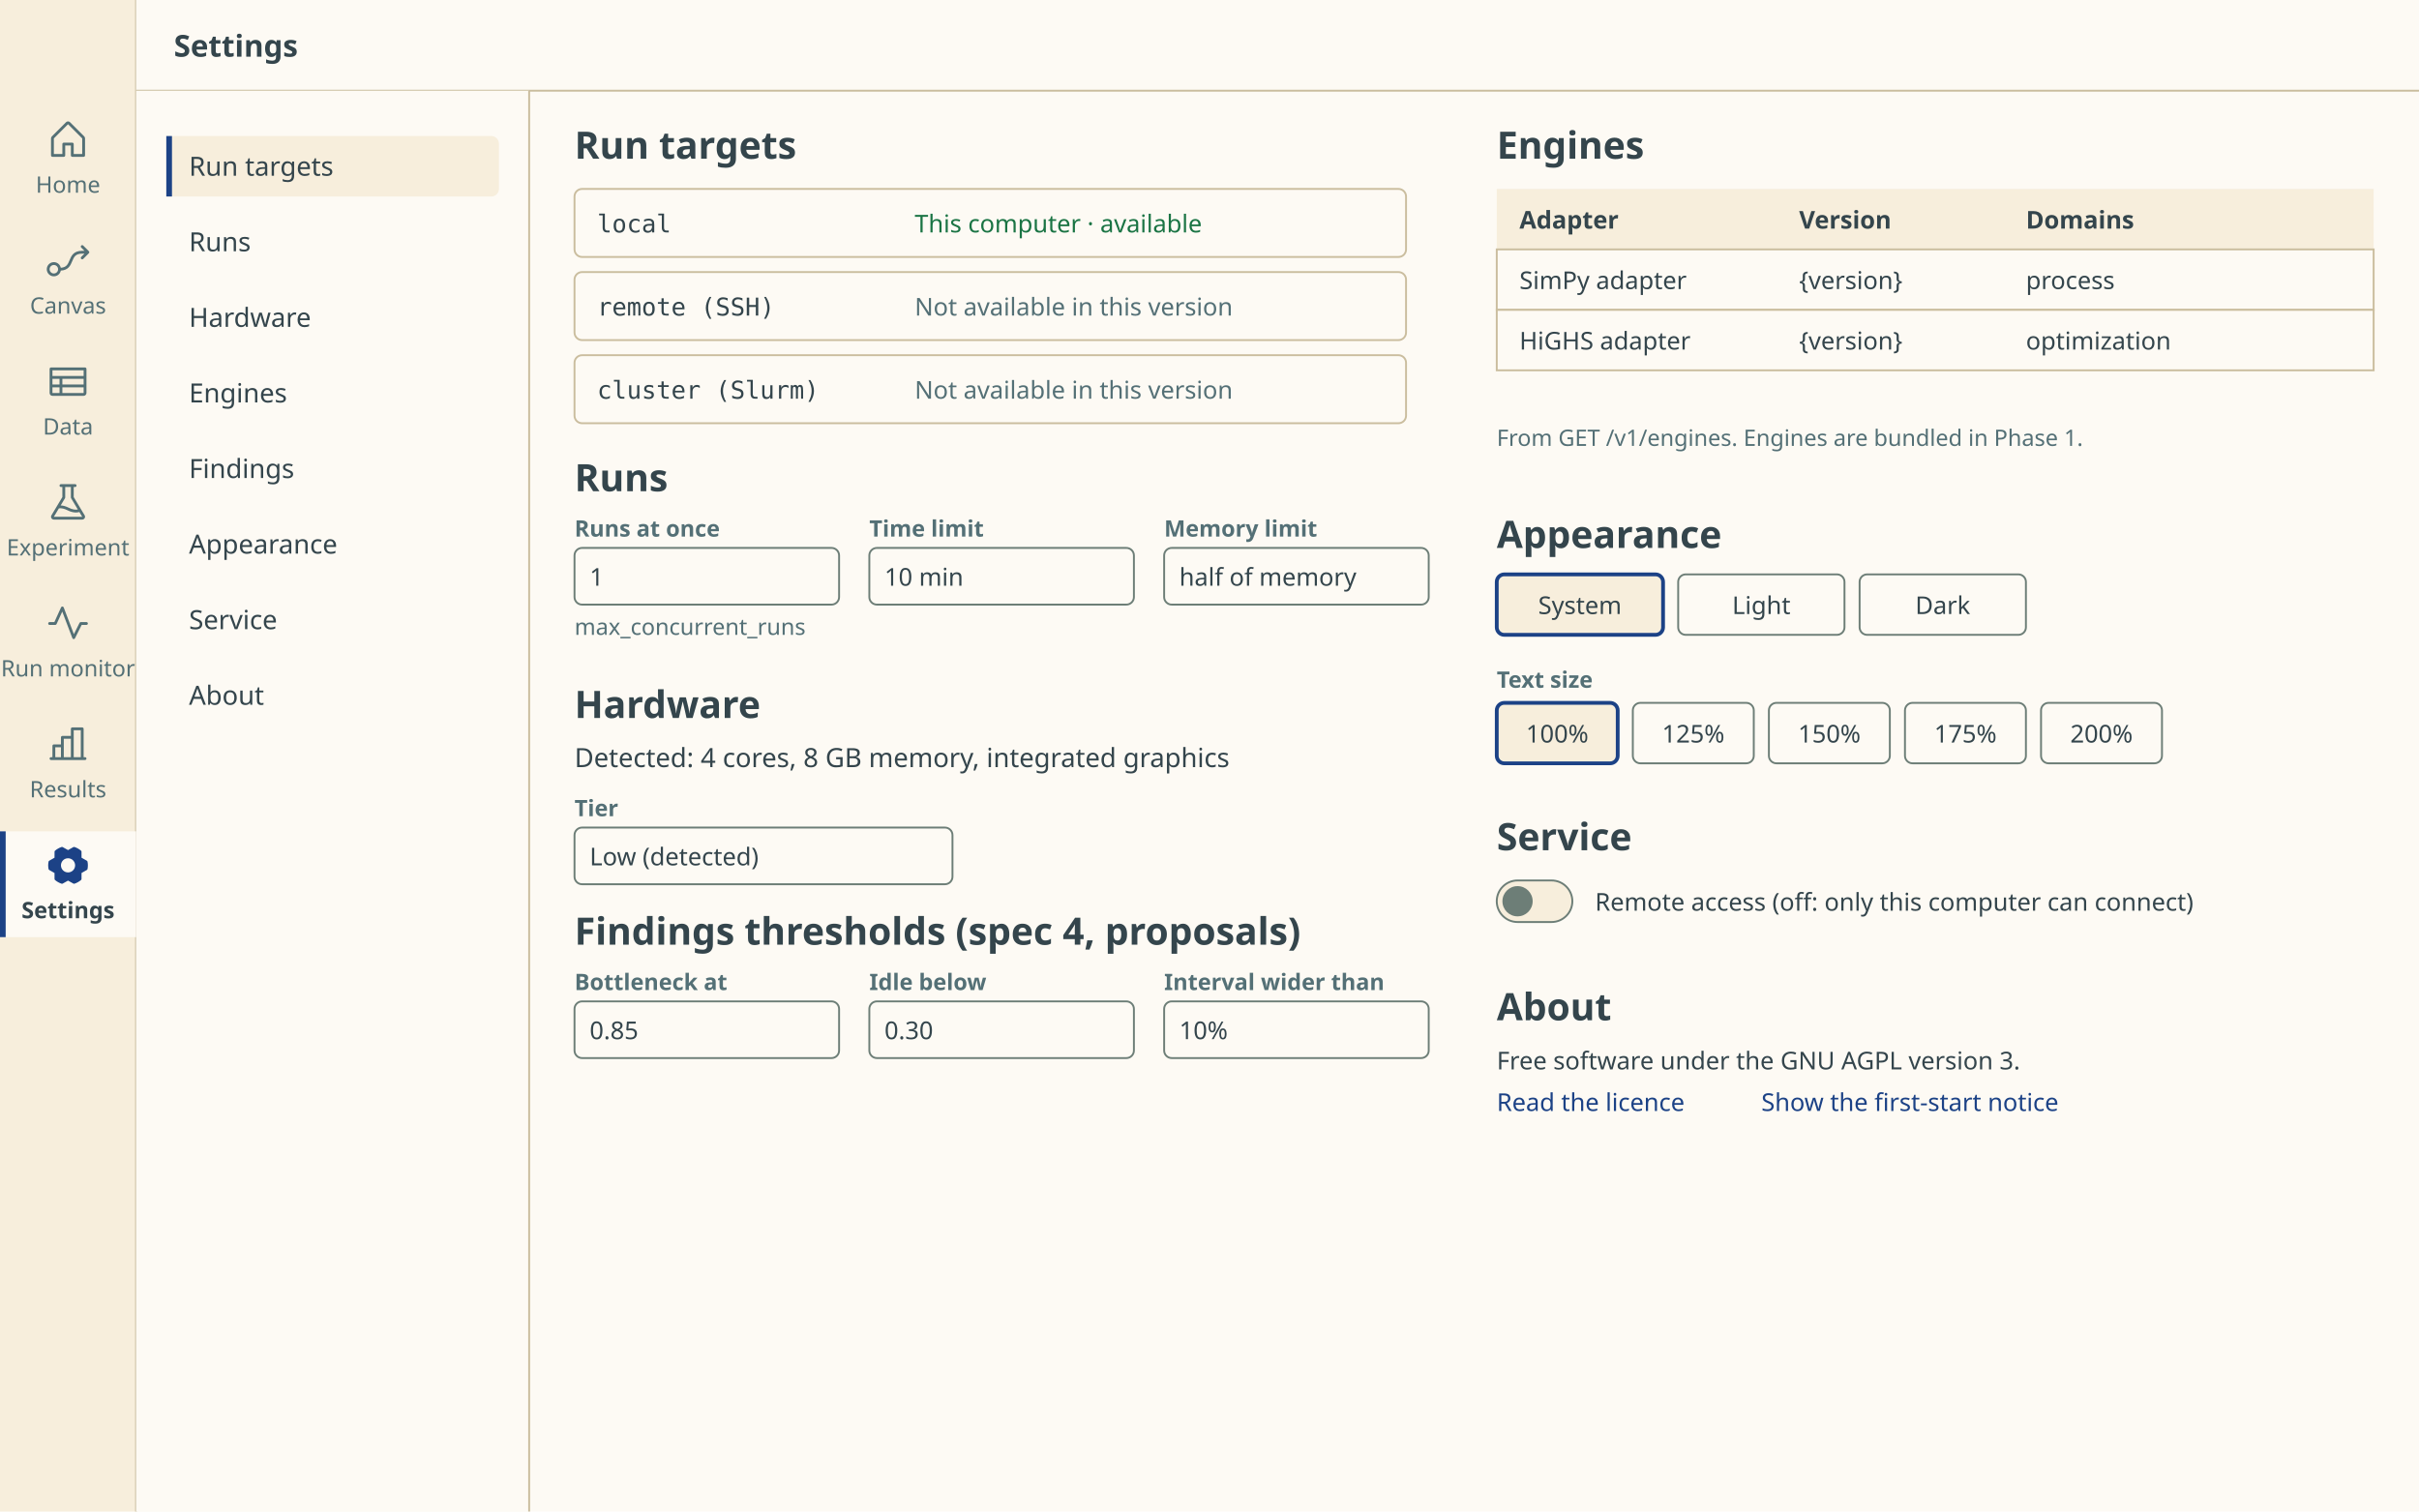
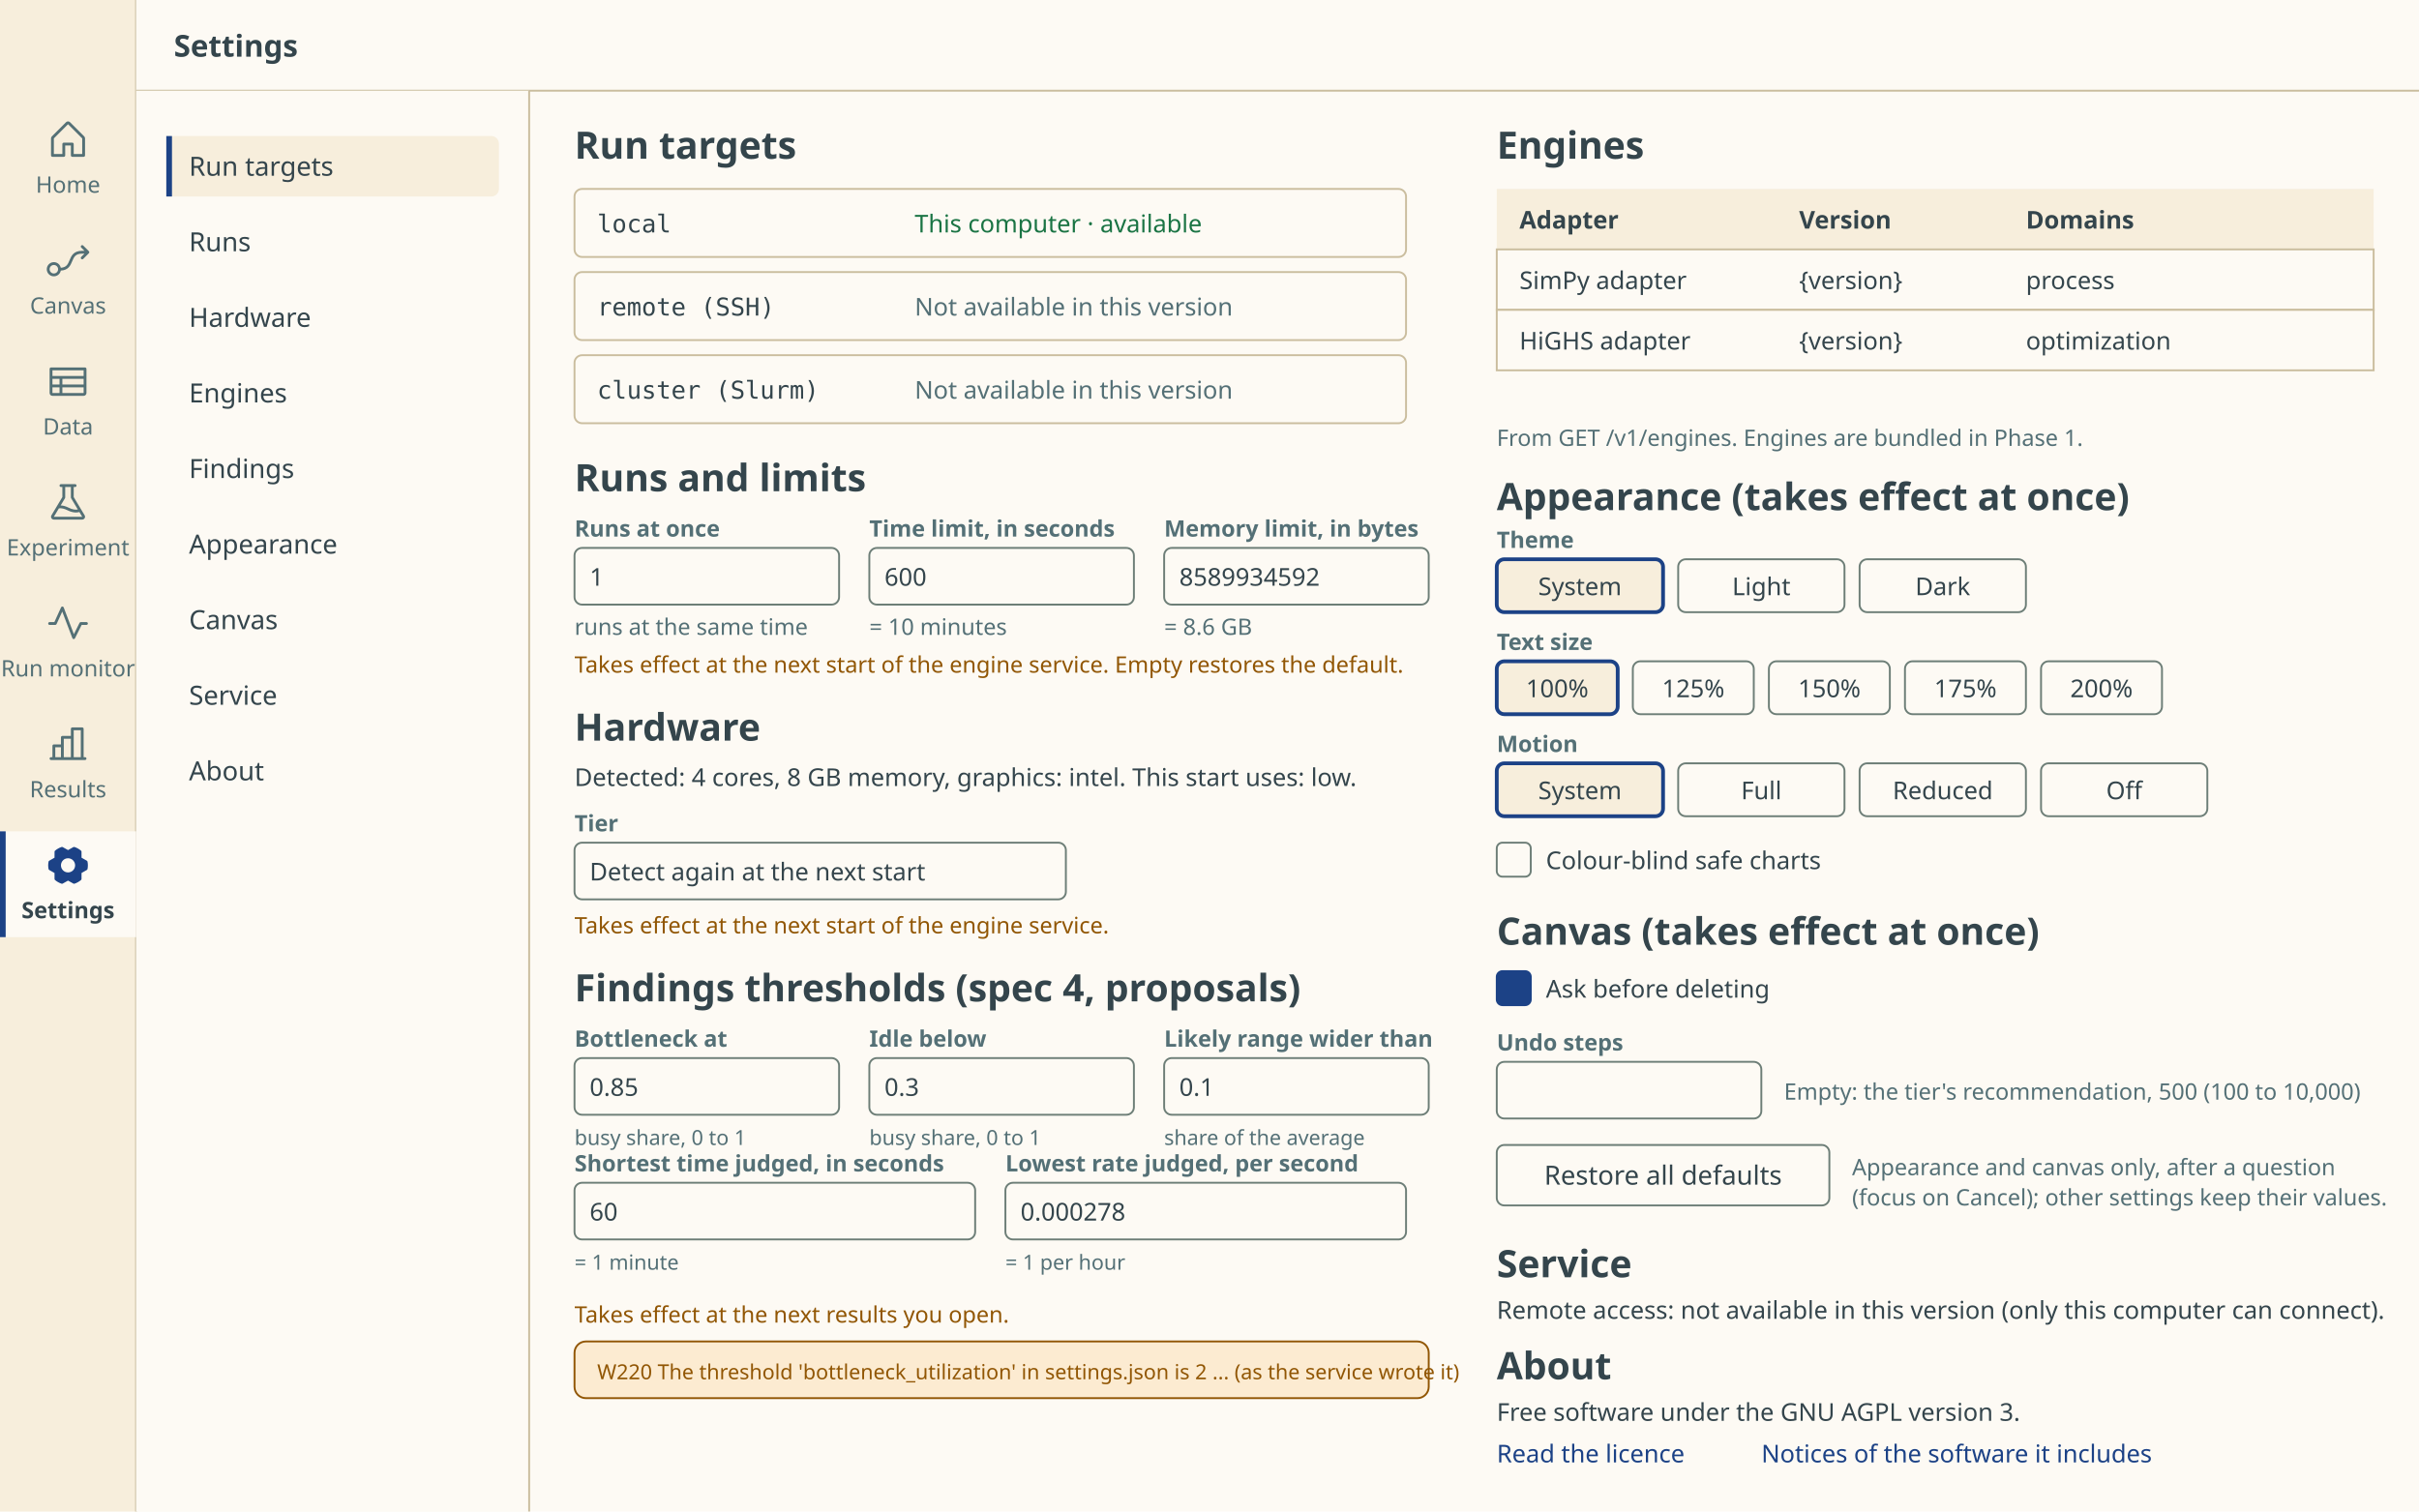
<svg xmlns="http://www.w3.org/2000/svg" width="1280" height="800" viewBox="0 0 1280 800" role="img" aria-labelledby="title desc">
  <defs>
    <marker id="arrow" viewBox="0 0 10 10" refX="9" refY="5" markerWidth="8" markerHeight="8" orient="auto-start-reverse">
      <path d="M 0 0 L 10 5 L 0 10 z" fill="#547076" />
    </marker>
    <pattern id="dots" width="16" height="16" patternUnits="userSpaceOnUse">
      <circle cx="1" cy="1" r="1" fill="#BBB49D" />
    </pattern>
  </defs>
  <rect x="0" y="0" width="1280" height="800" rx="0" fill="#FDFAF4" stroke="none" stroke-width="1" />
  <rect x="0" y="0" width="72" height="800" rx="0" fill="#F7EEDC" stroke="none" stroke-width="1" />
  <line x1="72" y1="0" x2="72" y2="800" stroke="#CABD9E" stroke-width="1" />
  <svg x="24" y="62" width="24" height="24" viewBox="0 0 256 256" aria-hidden="true">
    <g fill="#547076">
      <path d="M219.31,108.68l-80-80a16,16,0,0,0-22.62,0l-80,80A15.87,15.87,0,0,0,32,120v96a8,8,0,0,0,8,8h64a8,8,0,0,0,8-8V160h32v56a8,8,0,0,0,8,8h64a8,8,0,0,0,8-8V120A15.87,15.87,0,0,0,219.31,108.68ZM208,208H160V152a8,8,0,0,0-8-8H104a8,8,0,0,0-8,8v56H48V120l80-80,80,80Z" />
    </g>
  </svg>
  <text x="36" y="102" font-family="sans-serif" font-size="12" font-weight="400" fill="#547076" text-anchor="middle">Home</text>
  <svg x="24" y="126" width="24" height="24" viewBox="0 0 256 256" aria-hidden="true">
    <g fill="#547076">
      <path d="M245.66,74.34l-32-32a8,8,0,0,0-11.32,11.32L220.69,72H208c-49.33,0-61.05,28.12-71.38,52.92-9.38,22.51-16.92,40.59-49.48,42.84a40,40,0,1,0,.1,16c43.26-2.65,54.34-29.15,64.14-52.69C161.41,107,169.33,88,208,88h12.69l-18.35,18.34a8,8,0,0,0,11.32,11.32l32-32A8,8,0,0,0,245.66,74.34ZM48,200a24,24,0,1,1,24-24A24,24,0,0,1,48,200Z" />
    </g>
  </svg>
  <text x="36" y="166" font-family="sans-serif" font-size="12" font-weight="400" fill="#547076" text-anchor="middle">Canvas</text>
  <svg x="24" y="190" width="24" height="24" viewBox="0 0 256 256" aria-hidden="true">
    <g fill="#547076">
      <path d="M224,48H32a8,8,0,0,0-8,8V192a16,16,0,0,0,16,16H216a16,16,0,0,0,16-16V56A8,8,0,0,0,224,48ZM40,112H80v32H40Zm56,0H216v32H96ZM216,64V96H40V64ZM40,160H80v32H40Zm176,32H96V160H216v32Z" />
    </g>
  </svg>
  <text x="36" y="230" font-family="sans-serif" font-size="12" font-weight="400" fill="#547076" text-anchor="middle">Data</text>
  <svg x="24" y="254" width="24" height="24" viewBox="0 0 256 256" aria-hidden="true">
    <g fill="#547076">
      <path d="M221.69,199.77,160,96.92V40h8a8,8,0,0,0,0-16H88a8,8,0,0,0,0,16h8V96.92L34.31,199.77A16,16,0,0,0,48,224H208a16,16,0,0,0,13.72-24.23ZM110.86,103.25A7.93,7.93,0,0,0,112,99.14V40h32V99.14a7.93,7.93,0,0,0,1.14,4.11L183.36,167c-12,2.37-29.07,1.37-51.75-10.11-15.91-8.05-31.05-12.32-45.22-12.81ZM48,208l28.54-47.58c14.25-1.74,30.31,1.85,47.82,10.72,19,9.61,35,12.88,48,12.88a69.89,69.89,0,0,0,19.55-2.7L208,208Z" />
    </g>
  </svg>
  <text x="36" y="294" font-family="sans-serif" font-size="12" font-weight="400" fill="#547076" text-anchor="middle">Experiment</text>
  <svg x="24" y="318" width="24" height="24" viewBox="0 0 256 256" aria-hidden="true">
    <g fill="#547076">
      <path d="M240,128a8,8,0,0,1-8,8H204.94l-37.78,75.58A8,8,0,0,1,160,216h-.4a8,8,0,0,1-7.08-5.14L95.35,60.76,63.28,131.31A8,8,0,0,1,56,136H24a8,8,0,0,1,0-16H50.85L88.72,36.69a8,8,0,0,1,14.76.46l57.51,151,31.85-63.71A8,8,0,0,1,200,120h32A8,8,0,0,1,240,128Z" />
    </g>
  </svg>
  <text x="36" y="358" font-family="sans-serif" font-size="12" font-weight="400" fill="#547076" text-anchor="middle">Run monitor</text>
  <svg x="24" y="382" width="24" height="24" viewBox="0 0 256 256" aria-hidden="true">
    <g fill="#547076">
      <path d="M224,200h-8V40a8,8,0,0,0-8-8H152a8,8,0,0,0-8,8V80H96a8,8,0,0,0-8,8v40H48a8,8,0,0,0-8,8v64H32a8,8,0,0,0,0,16H224a8,8,0,0,0,0-16ZM160,48h40V200H160ZM104,96h40V200H104ZM56,144H88v56H56Z" />
    </g>
  </svg>
  <text x="36" y="422" font-family="sans-serif" font-size="12" font-weight="400" fill="#547076" text-anchor="middle">Results</text>
  <rect x="0" y="440" width="72" height="56" rx="0" fill="#FDFAF4" stroke="none" stroke-width="1" />
  <rect x="0" y="440" width="3" height="56" rx="0" fill="#1C4286" stroke="none" stroke-width="1" />
  <svg x="24" y="446" width="24" height="24" viewBox="0 0 256 256" aria-hidden="true">
    <g fill="#1C4286">
      <path d="M237.94,107.21a8,8,0,0,0-3.89-5.4l-29.83-17-.12-33.62a8,8,0,0,0-2.83-6.08,111.91,111.91,0,0,0-36.72-20.67,8,8,0,0,0-6.46.59L128,41.85,97.88,25a8,8,0,0,0-6.47-.6A111.92,111.92,0,0,0,54.73,45.15a8,8,0,0,0-2.83,6.07l-.15,33.65-29.83,17a8,8,0,0,0-3.89,5.4,106.47,106.47,0,0,0,0,41.56,8,8,0,0,0,3.89,5.4l29.83,17,.12,33.63a8,8,0,0,0,2.83,6.08,111.91,111.91,0,0,0,36.72,20.67,8,8,0,0,0,6.46-.59L128,214.15,158.12,231a7.91,7.91,0,0,0,3.9,1,8.09,8.09,0,0,0,2.57-.42,112.1,112.1,0,0,0,36.68-20.73,8,8,0,0,0,2.83-6.07l.15-33.65,29.83-17a8,8,0,0,0,3.89-5.4A106.47,106.47,0,0,0,237.94,107.21ZM128,168a40,40,0,1,1,40-40A40,40,0,0,1,128,168Z" />
    </g>
  </svg>
  <text x="36" y="486" font-family="sans-serif" font-size="12" font-weight="600" fill="#34454C" text-anchor="middle">Settings</text>
  <rect x="72" y="0" width="1208" height="48" rx="0" fill="#FDFAF4" stroke="none" stroke-width="1" />
  <line x1="72" y1="48" x2="1280" y2="48" stroke="#CABD9E" stroke-width="1" />
  <text x="92" y="30" font-family="sans-serif" font-size="16" font-weight="600" fill="#34454C" text-anchor="start">Settings</text>
  <rect x="72" y="48" width="208" height="752" rx="0" fill="#FDFAF4" stroke="none" stroke-width="1" />
  <line x1="280" y1="48" x2="280" y2="800" stroke="#CABD9E" stroke-width="1" />
  <rect x="88" y="72" width="176" height="32" rx="4" fill="#F7EEDC" stroke="none" stroke-width="1" />
  <rect x="88" y="72" width="3" height="32" rx="0" fill="#1C4286" stroke="none" stroke-width="1" />
  <text x="100" y="93" font-family="sans-serif" font-size="14" font-weight="400" fill="#34454C" text-anchor="start">Run targets</text>
  <text x="100" y="133" font-family="sans-serif" font-size="14" font-weight="400" fill="#34454C" text-anchor="start">Runs</text>
  <text x="100" y="173" font-family="sans-serif" font-size="14" font-weight="400" fill="#34454C" text-anchor="start">Hardware</text>
  <text x="100" y="213" font-family="sans-serif" font-size="14" font-weight="400" fill="#34454C" text-anchor="start">Engines</text>
  <text x="100" y="253" font-family="sans-serif" font-size="14" font-weight="400" fill="#34454C" text-anchor="start">Findings</text>
  <text x="100" y="293" font-family="sans-serif" font-size="14" font-weight="400" fill="#34454C" text-anchor="start">Appearance</text>
-   <text x="100" y="333" font-family="sans-serif" font-size="14" font-weight="400" fill="#34454C" text-anchor="start">Service</text>
-   <text x="100" y="373" font-family="sans-serif" font-size="14" font-weight="400" fill="#34454C" text-anchor="start">About</text>
+   <text x="100" y="333" font-family="sans-serif" font-size="14" font-weight="400" fill="#34454C" text-anchor="start">Canvas</text>
+   <text x="100" y="373" font-family="sans-serif" font-size="14" font-weight="400" fill="#34454C" text-anchor="start">Service</text>
+   <text x="100" y="413" font-family="sans-serif" font-size="14" font-weight="400" fill="#34454C" text-anchor="start">About</text>
  <text x="304" y="84" font-family="sans-serif" font-size="20" font-weight="600" fill="#34454C" text-anchor="start">Run targets</text>
  <rect x="304" y="100" width="440" height="36" rx="4" fill="#FDFAF4" stroke="#CABD9E" stroke-width="1" />
  <text x="316" y="123" font-family="monospace" font-size="13" font-weight="400" fill="#34454C" text-anchor="start">local</text>
  <text x="484" y="123" font-family="sans-serif" font-size="13" font-weight="400" fill="#1A7444" text-anchor="start">This computer · available</text>
  <rect x="304" y="144" width="440" height="36" rx="4" fill="#FDFAF4" stroke="#CABD9E" stroke-width="1" />
  <text x="316" y="167" font-family="monospace" font-size="13" font-weight="400" fill="#34454C" text-anchor="start">remote (SSH)</text>
  <text x="484" y="167" font-family="sans-serif" font-size="13" font-weight="400" fill="#547076" text-anchor="start">Not available in this version</text>
  <rect x="304" y="188" width="440" height="36" rx="4" fill="#FDFAF4" stroke="#CABD9E" stroke-width="1" />
  <text x="316" y="211" font-family="monospace" font-size="13" font-weight="400" fill="#34454C" text-anchor="start">cluster (Slurm)</text>
  <text x="484" y="211" font-family="sans-serif" font-size="13" font-weight="400" fill="#547076" text-anchor="start">Not available in this version</text>
-   <text x="304" y="260" font-family="sans-serif" font-size="20" font-weight="600" fill="#34454C" text-anchor="start">Runs</text>
+   <text x="304" y="260" font-family="sans-serif" font-size="20" font-weight="600" fill="#34454C" text-anchor="start">Runs and limits</text>
  <text x="304" y="284" font-family="sans-serif" font-size="12" font-weight="600" fill="#547076" text-anchor="start">Runs at once</text>
  <rect x="304" y="290" width="140" height="30" rx="4" fill="#FDFAF4" stroke="#6D7E77" stroke-width="1" />
  <text x="312" y="310" font-family="sans-serif" font-size="13" font-weight="400" fill="#34454C" text-anchor="start">1</text>
-   <text x="304" y="336" font-family="sans-serif" font-size="12" font-weight="400" fill="#547076" text-anchor="start">max_concurrent_runs</text>
-   <text x="460" y="284" font-family="sans-serif" font-size="12" font-weight="600" fill="#547076" text-anchor="start">Time limit</text>
+   <text x="304" y="336" font-family="sans-serif" font-size="12" font-weight="400" fill="#547076" text-anchor="start">runs at the same time</text>
+   <text x="460" y="284" font-family="sans-serif" font-size="12" font-weight="600" fill="#547076" text-anchor="start">Time limit, in seconds</text>
  <rect x="460" y="290" width="140" height="30" rx="4" fill="#FDFAF4" stroke="#6D7E77" stroke-width="1" />
-   <text x="468" y="310" font-family="sans-serif" font-size="13" font-weight="400" fill="#34454C" text-anchor="start">10 min</text>
-   <text x="616" y="284" font-family="sans-serif" font-size="12" font-weight="600" fill="#547076" text-anchor="start">Memory limit</text>
+   <text x="468" y="310" font-family="sans-serif" font-size="13" font-weight="400" fill="#34454C" text-anchor="start">600</text>
+   <text x="460" y="336" font-family="sans-serif" font-size="12" font-weight="400" fill="#547076" text-anchor="start">= 10 minutes</text>
+   <text x="616" y="284" font-family="sans-serif" font-size="12" font-weight="600" fill="#547076" text-anchor="start">Memory limit, in bytes</text>
  <rect x="616" y="290" width="140" height="30" rx="4" fill="#FDFAF4" stroke="#6D7E77" stroke-width="1" />
-   <text x="624" y="310" font-family="sans-serif" font-size="13" font-weight="400" fill="#34454C" text-anchor="start">half of memory</text>
-   <text x="304" y="380" font-family="sans-serif" font-size="20" font-weight="600" fill="#34454C" text-anchor="start">Hardware</text>
-   <text x="304" y="406" font-family="sans-serif" font-size="14" font-weight="400" fill="#34454C" text-anchor="start">Detected: 4 cores, 8 GB memory, integrated graphics</text>
-   <text x="304" y="432" font-family="sans-serif" font-size="12" font-weight="600" fill="#547076" text-anchor="start">Tier</text>
-   <rect x="304" y="438" width="200" height="30" rx="4" fill="#FDFAF4" stroke="#6D7E77" stroke-width="1" />
-   <text x="312" y="458" font-family="sans-serif" font-size="13" font-weight="400" fill="#34454C" text-anchor="start">Low (detected)</text>
-   <text x="304" y="500" font-family="sans-serif" font-size="20" font-weight="600" fill="#34454C" text-anchor="start">Findings thresholds (spec 4, proposals)</text>
-   <text x="304" y="524" font-family="sans-serif" font-size="12" font-weight="600" fill="#547076" text-anchor="start">Bottleneck at</text>
-   <rect x="304" y="530" width="140" height="30" rx="4" fill="#FDFAF4" stroke="#6D7E77" stroke-width="1" />
-   <text x="312" y="550" font-family="sans-serif" font-size="13" font-weight="400" fill="#34454C" text-anchor="start">0.85</text>
-   <text x="460" y="524" font-family="sans-serif" font-size="12" font-weight="600" fill="#547076" text-anchor="start">Idle below</text>
-   <rect x="460" y="530" width="140" height="30" rx="4" fill="#FDFAF4" stroke="#6D7E77" stroke-width="1" />
-   <text x="468" y="550" font-family="sans-serif" font-size="13" font-weight="400" fill="#34454C" text-anchor="start">0.30</text>
-   <text x="616" y="524" font-family="sans-serif" font-size="12" font-weight="600" fill="#547076" text-anchor="start">Interval wider than</text>
-   <rect x="616" y="530" width="140" height="30" rx="4" fill="#FDFAF4" stroke="#6D7E77" stroke-width="1" />
-   <text x="624" y="550" font-family="sans-serif" font-size="13" font-weight="400" fill="#34454C" text-anchor="start">10%</text>
+   <text x="624" y="310" font-family="sans-serif" font-size="13" font-weight="400" fill="#34454C" text-anchor="start">8589934592</text>
+   <text x="616" y="336" font-family="sans-serif" font-size="12" font-weight="400" fill="#547076" text-anchor="start">= 8.6 GB</text>
+   <text x="304" y="356" font-family="sans-serif" font-size="12" font-weight="400" fill="#915604" text-anchor="start">Takes effect at the next start of the engine service. Empty restores the default.</text>
+   <text x="304" y="392" font-family="sans-serif" font-size="20" font-weight="600" fill="#34454C" text-anchor="start">Hardware</text>
+   <text x="304" y="416" font-family="sans-serif" font-size="13" font-weight="400" fill="#34454C" text-anchor="start">Detected: 4 cores, 8 GB memory, graphics: intel. This start uses: low.</text>
+   <text x="304" y="440" font-family="sans-serif" font-size="12" font-weight="600" fill="#547076" text-anchor="start">Tier</text>
+   <rect x="304" y="446" width="260" height="30" rx="4" fill="#FDFAF4" stroke="#6D7E77" stroke-width="1" />
+   <text x="312" y="466" font-family="sans-serif" font-size="13" font-weight="400" fill="#34454C" text-anchor="start">Detect again at the next start</text>
+   <text x="304" y="494" font-family="sans-serif" font-size="12" font-weight="400" fill="#915604" text-anchor="start">Takes effect at the next start of the engine service.</text>
+   <text x="304" y="530" font-family="sans-serif" font-size="20" font-weight="600" fill="#34454C" text-anchor="start">Findings thresholds (spec 4, proposals)</text>
+   <text x="304" y="554" font-family="sans-serif" font-size="12" font-weight="600" fill="#547076" text-anchor="start">Bottleneck at</text>
+   <rect x="304" y="560" width="140" height="30" rx="4" fill="#FDFAF4" stroke="#6D7E77" stroke-width="1" />
+   <text x="312" y="580" font-family="sans-serif" font-size="13" font-weight="400" fill="#34454C" text-anchor="start">0.85</text>
+   <text x="304" y="606" font-family="sans-serif" font-size="11" font-weight="400" fill="#547076" text-anchor="start">busy share, 0 to 1</text>
+   <text x="460" y="554" font-family="sans-serif" font-size="12" font-weight="600" fill="#547076" text-anchor="start">Idle below</text>
+   <rect x="460" y="560" width="140" height="30" rx="4" fill="#FDFAF4" stroke="#6D7E77" stroke-width="1" />
+   <text x="468" y="580" font-family="sans-serif" font-size="13" font-weight="400" fill="#34454C" text-anchor="start">0.3</text>
+   <text x="460" y="606" font-family="sans-serif" font-size="11" font-weight="400" fill="#547076" text-anchor="start">busy share, 0 to 1</text>
+   <text x="616" y="554" font-family="sans-serif" font-size="12" font-weight="600" fill="#547076" text-anchor="start">Likely range wider than</text>
+   <rect x="616" y="560" width="140" height="30" rx="4" fill="#FDFAF4" stroke="#6D7E77" stroke-width="1" />
+   <text x="624" y="580" font-family="sans-serif" font-size="13" font-weight="400" fill="#34454C" text-anchor="start">0.1</text>
+   <text x="616" y="606" font-family="sans-serif" font-size="11" font-weight="400" fill="#547076" text-anchor="start">share of the average</text>
+   <text x="304" y="620" font-family="sans-serif" font-size="12" font-weight="600" fill="#547076" text-anchor="start">Shortest time judged, in seconds</text>
+   <rect x="304" y="626" width="212" height="30" rx="4" fill="#FDFAF4" stroke="#6D7E77" stroke-width="1" />
+   <text x="312" y="646" font-family="sans-serif" font-size="13" font-weight="400" fill="#34454C" text-anchor="start">60</text>
+   <text x="304" y="672" font-family="sans-serif" font-size="11" font-weight="400" fill="#547076" text-anchor="start">= 1 minute</text>
+   <text x="532" y="620" font-family="sans-serif" font-size="12" font-weight="600" fill="#547076" text-anchor="start">Lowest rate judged, per second</text>
+   <rect x="532" y="626" width="212" height="30" rx="4" fill="#FDFAF4" stroke="#6D7E77" stroke-width="1" />
+   <text x="540" y="646" font-family="sans-serif" font-size="13" font-weight="400" fill="#34454C" text-anchor="start">0.000278</text>
+   <text x="532" y="672" font-family="sans-serif" font-size="11" font-weight="400" fill="#547076" text-anchor="start">= 1 per hour</text>
+   <text x="304" y="700" font-family="sans-serif" font-size="12" font-weight="400" fill="#915604" text-anchor="start">Takes effect at the next results you open.</text>
+   <rect x="304" y="710" width="452" height="30" rx="6" fill="#FCEBD1" stroke="#915604" stroke-width="1" />
+   <text x="316" y="730" font-family="sans-serif" font-size="11" font-weight="400" fill="#915604" text-anchor="start">W220 The threshold 'bottleneck_utilization' in settings.json is 2 ... (as the service wrote it)</text>
  <text x="792" y="84" font-family="sans-serif" font-size="20" font-weight="600" fill="#34454C" text-anchor="start">Engines</text>
  <rect x="792" y="100" width="464" height="32" rx="0" fill="#F7EEDC" stroke="none" stroke-width="1" />
  <text x="804" y="121" font-family="sans-serif" font-size="13" font-weight="600" fill="#34454C" text-anchor="start">Adapter</text>
  <text x="952" y="121" font-family="sans-serif" font-size="13" font-weight="600" fill="#34454C" text-anchor="start">Version</text>
  <text x="1072" y="121" font-family="sans-serif" font-size="13" font-weight="600" fill="#34454C" text-anchor="start">Domains</text>
  <rect x="792" y="132" width="464" height="32" rx="0" fill="#FDFAF4" stroke="#CABD9E" stroke-width="1" />
  <text x="804" y="153" font-family="sans-serif" font-size="13" font-weight="400" fill="#34454C" text-anchor="start">SimPy adapter</text>
  <text x="952" y="153" font-family="sans-serif" font-size="13" font-weight="400" fill="#34454C" text-anchor="start">{version}</text>
  <text x="1072" y="153" font-family="sans-serif" font-size="13" font-weight="400" fill="#34454C" text-anchor="start">process</text>
  <rect x="792" y="164" width="464" height="32" rx="0" fill="#FDFAF4" stroke="#CABD9E" stroke-width="1" />
  <text x="804" y="185" font-family="sans-serif" font-size="13" font-weight="400" fill="#34454C" text-anchor="start">HiGHS adapter</text>
  <text x="952" y="185" font-family="sans-serif" font-size="13" font-weight="400" fill="#34454C" text-anchor="start">{version}</text>
  <text x="1072" y="185" font-family="sans-serif" font-size="13" font-weight="400" fill="#34454C" text-anchor="start">optimization</text>
  <text x="792" y="236" font-family="sans-serif" font-size="12" font-weight="400" fill="#547076" text-anchor="start">From GET /v1/engines. Engines are bundled in Phase 1.</text>
-   <text x="792" y="290" font-family="sans-serif" font-size="20" font-weight="600" fill="#34454C" text-anchor="start">Appearance</text>
-   <rect x="792" y="304" width="88" height="32" rx="4" fill="#F7EEDC" stroke="#1C4286" stroke-width="2" />
-   <text x="836" y="325" font-family="sans-serif" font-size="13" font-weight="400" fill="#34454C" text-anchor="middle">System</text>
-   <rect x="888" y="304" width="88" height="32" rx="4" fill="#FDFAF4" stroke="#6D7E77" stroke-width="1" />
-   <text x="932" y="325" font-family="sans-serif" font-size="13" font-weight="400" fill="#34454C" text-anchor="middle">Light</text>
-   <rect x="984" y="304" width="88" height="32" rx="4" fill="#FDFAF4" stroke="#6D7E77" stroke-width="1" />
-   <text x="1028" y="325" font-family="sans-serif" font-size="13" font-weight="400" fill="#34454C" text-anchor="middle">Dark</text>
-   <text x="792" y="364" font-family="sans-serif" font-size="12" font-weight="600" fill="#547076" text-anchor="start">Text size</text>
-   <rect x="792" y="372" width="64" height="32" rx="4" fill="#F7EEDC" stroke="#1C4286" stroke-width="2" />
-   <text x="824" y="393" font-family="sans-serif" font-size="13" font-weight="400" fill="#34454C" text-anchor="middle">100%</text>
-   <rect x="864" y="372" width="64" height="32" rx="4" fill="#FDFAF4" stroke="#6D7E77" stroke-width="1" />
-   <text x="896" y="393" font-family="sans-serif" font-size="13" font-weight="400" fill="#34454C" text-anchor="middle">125%</text>
-   <rect x="936" y="372" width="64" height="32" rx="4" fill="#FDFAF4" stroke="#6D7E77" stroke-width="1" />
-   <text x="968" y="393" font-family="sans-serif" font-size="13" font-weight="400" fill="#34454C" text-anchor="middle">150%</text>
-   <rect x="1008" y="372" width="64" height="32" rx="4" fill="#FDFAF4" stroke="#6D7E77" stroke-width="1" />
-   <text x="1040" y="393" font-family="sans-serif" font-size="13" font-weight="400" fill="#34454C" text-anchor="middle">175%</text>
-   <rect x="1080" y="372" width="64" height="32" rx="4" fill="#FDFAF4" stroke="#6D7E77" stroke-width="1" />
-   <text x="1112" y="393" font-family="sans-serif" font-size="13" font-weight="400" fill="#34454C" text-anchor="middle">200%</text>
-   <text x="792" y="450" font-family="sans-serif" font-size="20" font-weight="600" fill="#34454C" text-anchor="start">Service</text>
-   <rect x="792" y="466" width="40" height="22" rx="11" fill="#F7EEDC" stroke="#6D7E77" stroke-width="1" />
-   <circle cx="803" cy="477" r="8" fill="#6D7E77" stroke="none" stroke-width="1" />
-   <text x="844" y="482" font-family="sans-serif" font-size="13" font-weight="400" fill="#34454C" text-anchor="start">Remote access (off: only this computer can connect)</text>
-   <text x="792" y="540" font-family="sans-serif" font-size="20" font-weight="600" fill="#34454C" text-anchor="start">About</text>
-   <text x="792" y="566" font-family="sans-serif" font-size="13" font-weight="400" fill="#34454C" text-anchor="start">Free software under the GNU AGPL version 3.</text>
-   <text x="792" y="588" font-family="sans-serif" font-size="13" font-weight="400" fill="#1C4286" text-anchor="start">Read the licence</text>
-   <text x="932" y="588" font-family="sans-serif" font-size="13" font-weight="400" fill="#1C4286" text-anchor="start">Show the first-start notice</text>
+   <text x="792" y="270" font-family="sans-serif" font-size="20" font-weight="600" fill="#34454C" text-anchor="start">Appearance (takes effect at once)</text>
+   <text x="792" y="290" font-family="sans-serif" font-size="12" font-weight="600" fill="#547076" text-anchor="start">Theme</text>
+   <rect x="792" y="296" width="88" height="28" rx="4" fill="#F7EEDC" stroke="#1C4286" stroke-width="2" />
+   <text x="836" y="315" font-family="sans-serif" font-size="13" font-weight="400" fill="#34454C" text-anchor="middle">System</text>
+   <rect x="888" y="296" width="88" height="28" rx="4" fill="#FDFAF4" stroke="#6D7E77" stroke-width="1" />
+   <text x="932" y="315" font-family="sans-serif" font-size="13" font-weight="400" fill="#34454C" text-anchor="middle">Light</text>
+   <rect x="984" y="296" width="88" height="28" rx="4" fill="#FDFAF4" stroke="#6D7E77" stroke-width="1" />
+   <text x="1028" y="315" font-family="sans-serif" font-size="13" font-weight="400" fill="#34454C" text-anchor="middle">Dark</text>
+   <text x="792" y="344" font-family="sans-serif" font-size="12" font-weight="600" fill="#547076" text-anchor="start">Text size</text>
+   <rect x="792" y="350" width="64" height="28" rx="4" fill="#F7EEDC" stroke="#1C4286" stroke-width="2" />
+   <text x="824" y="369" font-family="sans-serif" font-size="13" font-weight="400" fill="#34454C" text-anchor="middle">100%</text>
+   <rect x="864" y="350" width="64" height="28" rx="4" fill="#FDFAF4" stroke="#6D7E77" stroke-width="1" />
+   <text x="896" y="369" font-family="sans-serif" font-size="13" font-weight="400" fill="#34454C" text-anchor="middle">125%</text>
+   <rect x="936" y="350" width="64" height="28" rx="4" fill="#FDFAF4" stroke="#6D7E77" stroke-width="1" />
+   <text x="968" y="369" font-family="sans-serif" font-size="13" font-weight="400" fill="#34454C" text-anchor="middle">150%</text>
+   <rect x="1008" y="350" width="64" height="28" rx="4" fill="#FDFAF4" stroke="#6D7E77" stroke-width="1" />
+   <text x="1040" y="369" font-family="sans-serif" font-size="13" font-weight="400" fill="#34454C" text-anchor="middle">175%</text>
+   <rect x="1080" y="350" width="64" height="28" rx="4" fill="#FDFAF4" stroke="#6D7E77" stroke-width="1" />
+   <text x="1112" y="369" font-family="sans-serif" font-size="13" font-weight="400" fill="#34454C" text-anchor="middle">200%</text>
+   <text x="792" y="398" font-family="sans-serif" font-size="12" font-weight="600" fill="#547076" text-anchor="start">Motion</text>
+   <rect x="792" y="404" width="88" height="28" rx="4" fill="#F7EEDC" stroke="#1C4286" stroke-width="2" />
+   <text x="836" y="423" font-family="sans-serif" font-size="13" font-weight="400" fill="#34454C" text-anchor="middle">System</text>
+   <rect x="888" y="404" width="88" height="28" rx="4" fill="#FDFAF4" stroke="#6D7E77" stroke-width="1" />
+   <text x="932" y="423" font-family="sans-serif" font-size="13" font-weight="400" fill="#34454C" text-anchor="middle">Full</text>
+   <rect x="984" y="404" width="88" height="28" rx="4" fill="#FDFAF4" stroke="#6D7E77" stroke-width="1" />
+   <text x="1028" y="423" font-family="sans-serif" font-size="13" font-weight="400" fill="#34454C" text-anchor="middle">Reduced</text>
+   <rect x="1080" y="404" width="88" height="28" rx="4" fill="#FDFAF4" stroke="#6D7E77" stroke-width="1" />
+   <text x="1124" y="423" font-family="sans-serif" font-size="13" font-weight="400" fill="#34454C" text-anchor="middle">Off</text>
+   <rect x="792" y="446" width="18" height="18" rx="3" fill="#FDFAF4" stroke="#6D7E77" stroke-width="1" />
+   <text x="818" y="460" font-family="sans-serif" font-size="13" font-weight="400" fill="#34454C" text-anchor="start">Colour-blind safe charts</text>
+   <text x="792" y="500" font-family="sans-serif" font-size="20" font-weight="600" fill="#34454C" text-anchor="start">Canvas (takes effect at once)</text>
+   <rect x="792" y="514" width="18" height="18" rx="3" fill="#1C4286" stroke="#1C4286" stroke-width="1" />
+   <text x="818" y="528" font-family="sans-serif" font-size="13" font-weight="400" fill="#34454C" text-anchor="start">Ask before deleting</text>
+   <text x="792" y="556" font-family="sans-serif" font-size="12" font-weight="600" fill="#547076" text-anchor="start">Undo steps</text>
+   <rect x="792" y="562" width="140" height="30" rx="4" fill="#FDFAF4" stroke="#6D7E77" stroke-width="1" />
+   <text x="800" y="582" font-family="sans-serif" font-size="13" font-weight="400" fill="#34454C" text-anchor="start" />
+   <text x="944" y="582" font-family="sans-serif" font-size="12" font-weight="400" fill="#547076" text-anchor="start">Empty: the tier's recommendation, 500 (100 to 10,000)</text>
+   <rect x="792" y="606" width="176" height="32" rx="4" fill="#FDFAF4" stroke="#6D7E77" stroke-width="1" />
+   <text x="880" y="627" font-family="sans-serif" font-size="14" font-weight="400" fill="#34454C" text-anchor="middle">Restore all defaults</text>
+   <text x="980" y="622" font-family="sans-serif" font-size="12" font-weight="400" fill="#547076" text-anchor="start">Appearance and canvas only, after a question</text>
+   <text x="980" y="638" font-family="sans-serif" font-size="12" font-weight="400" fill="#547076" text-anchor="start">(focus on Cancel); other settings keep their values.</text>
+   <text x="792" y="676" font-family="sans-serif" font-size="20" font-weight="600" fill="#34454C" text-anchor="start">Service</text>
+   <text x="792" y="698" font-family="sans-serif" font-size="13" font-weight="400" fill="#34454C" text-anchor="start">Remote access: not available in this version (only this computer can connect).</text>
+   <text x="792" y="730" font-family="sans-serif" font-size="20" font-weight="600" fill="#34454C" text-anchor="start">About</text>
+   <text x="792" y="752" font-family="sans-serif" font-size="13" font-weight="400" fill="#34454C" text-anchor="start">Free software under the GNU AGPL version 3.</text>
+   <text x="792" y="774" font-family="sans-serif" font-size="13" font-weight="400" fill="#1C4286" text-anchor="start">Read the licence</text>
+   <text x="932" y="774" font-family="sans-serif" font-size="13" font-weight="400" fill="#1C4286" text-anchor="start">Notices of the software it includes</text>
</svg>
